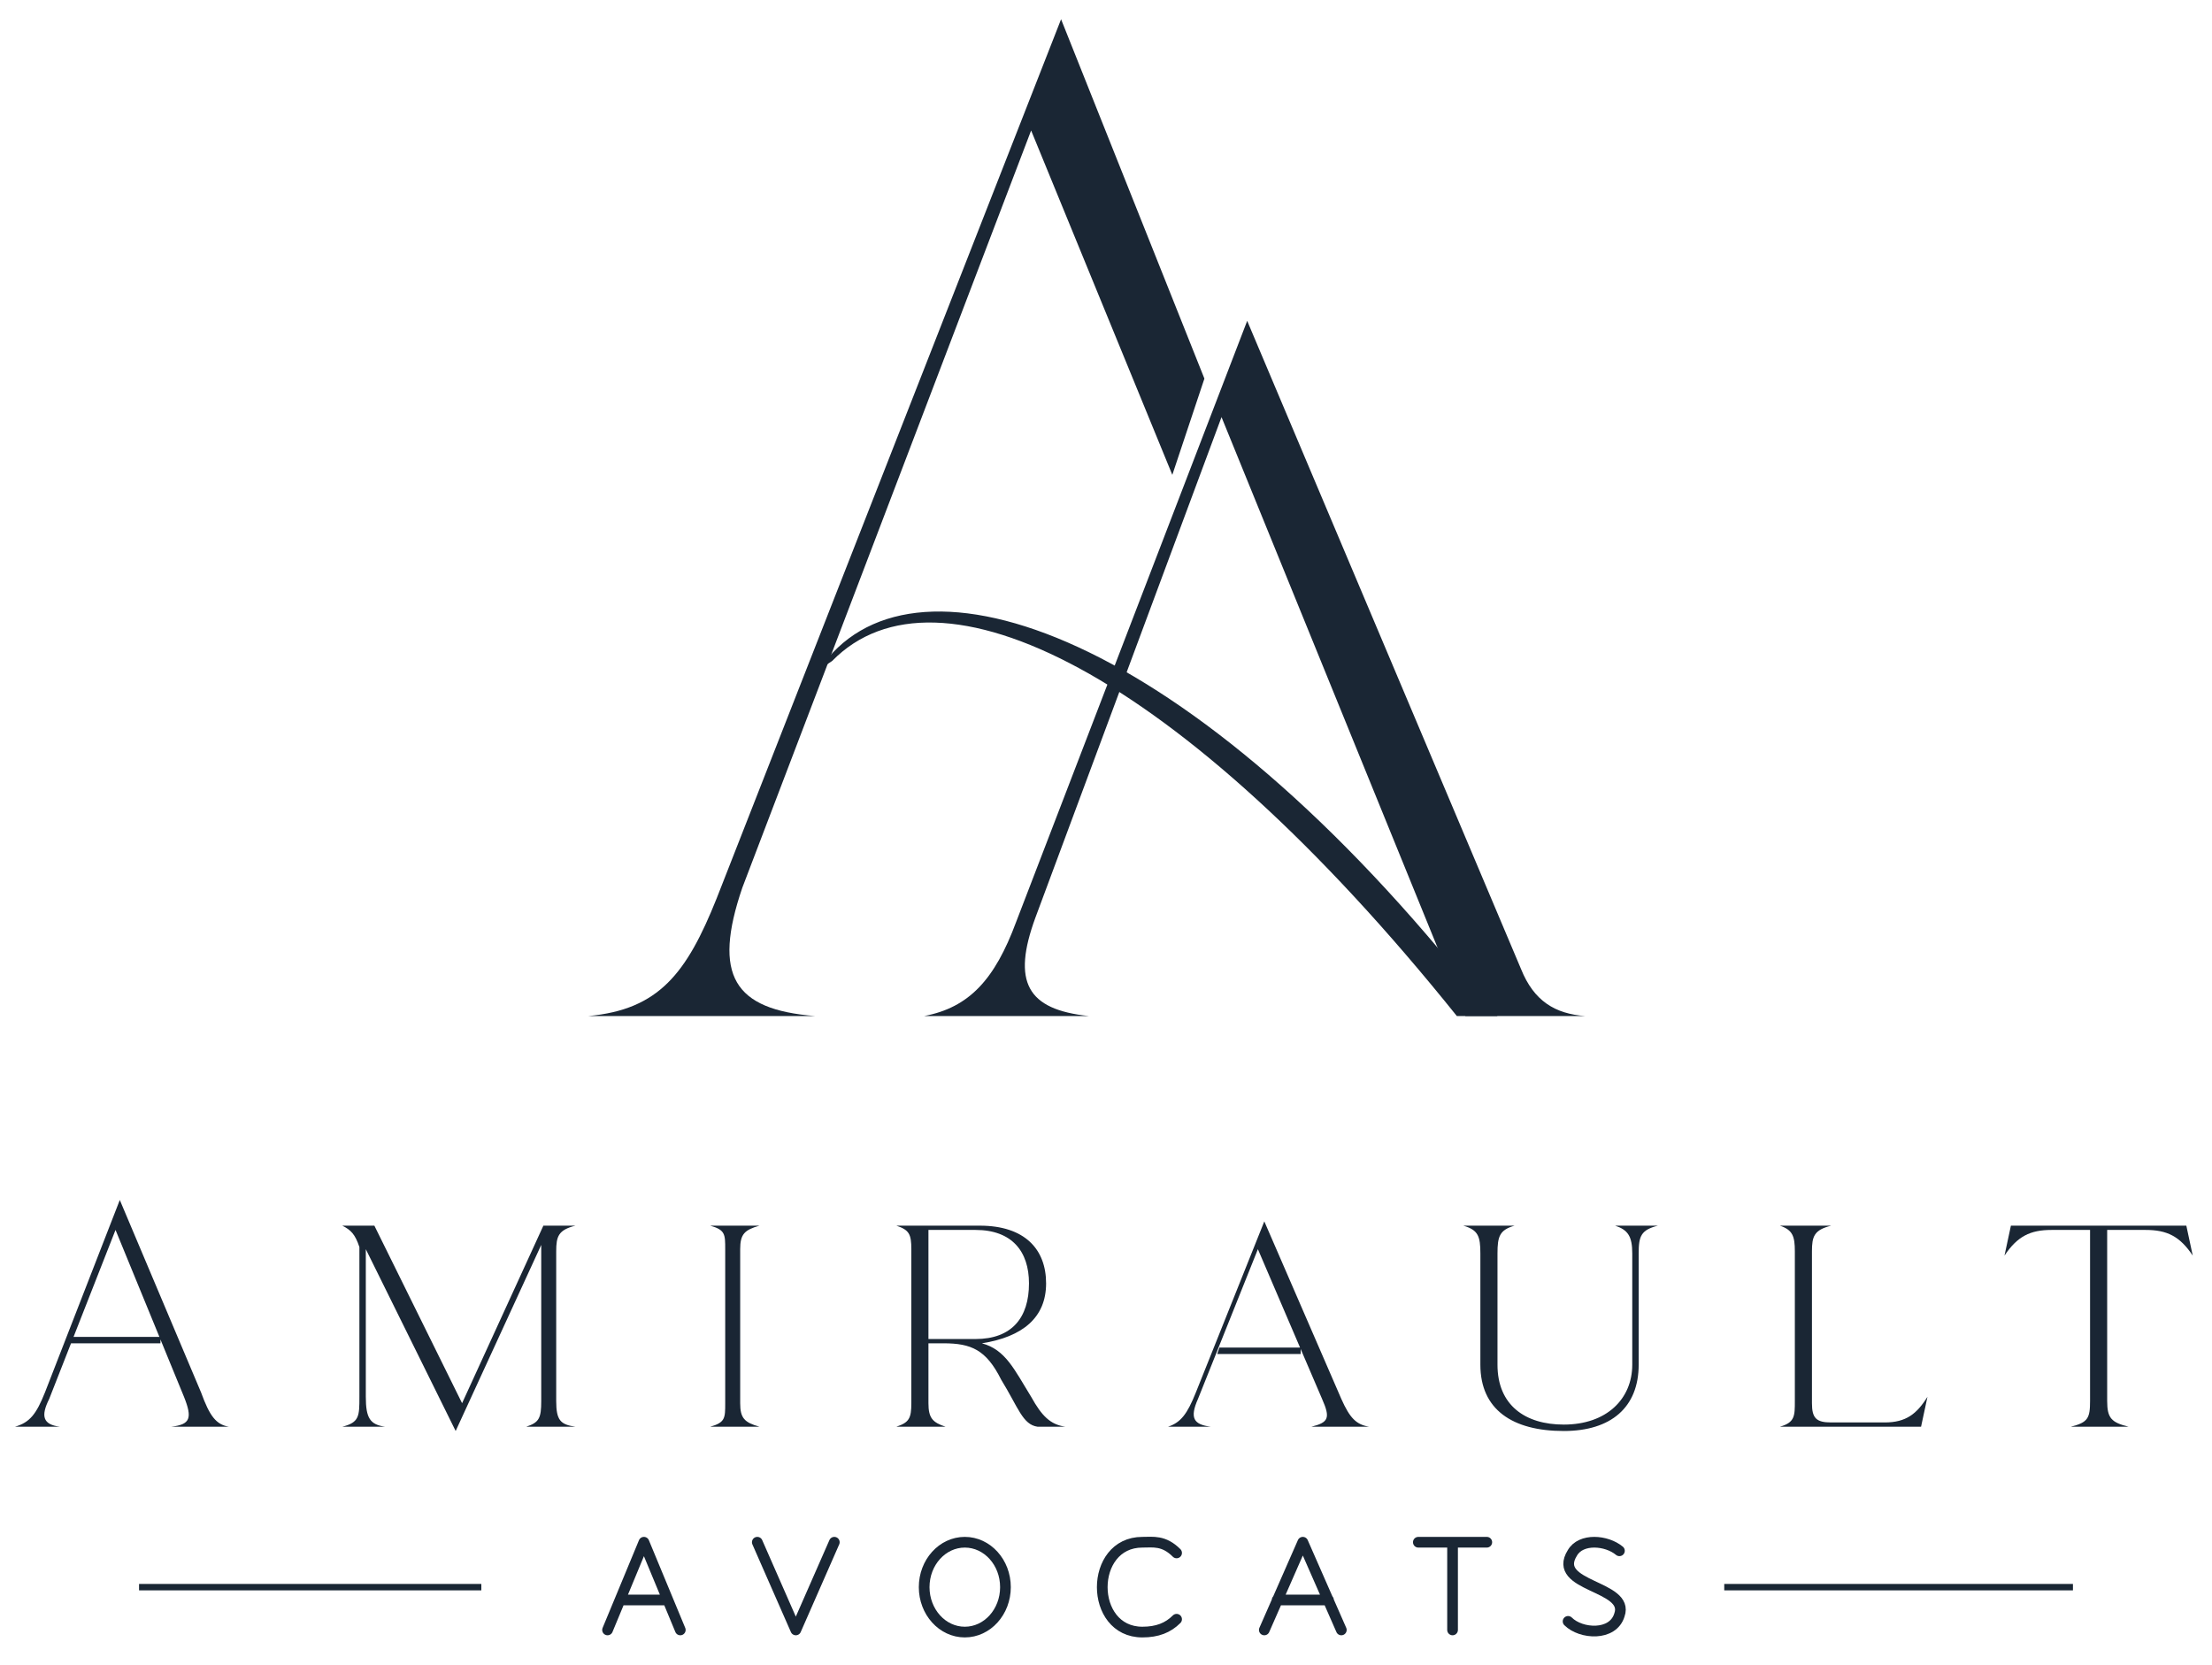
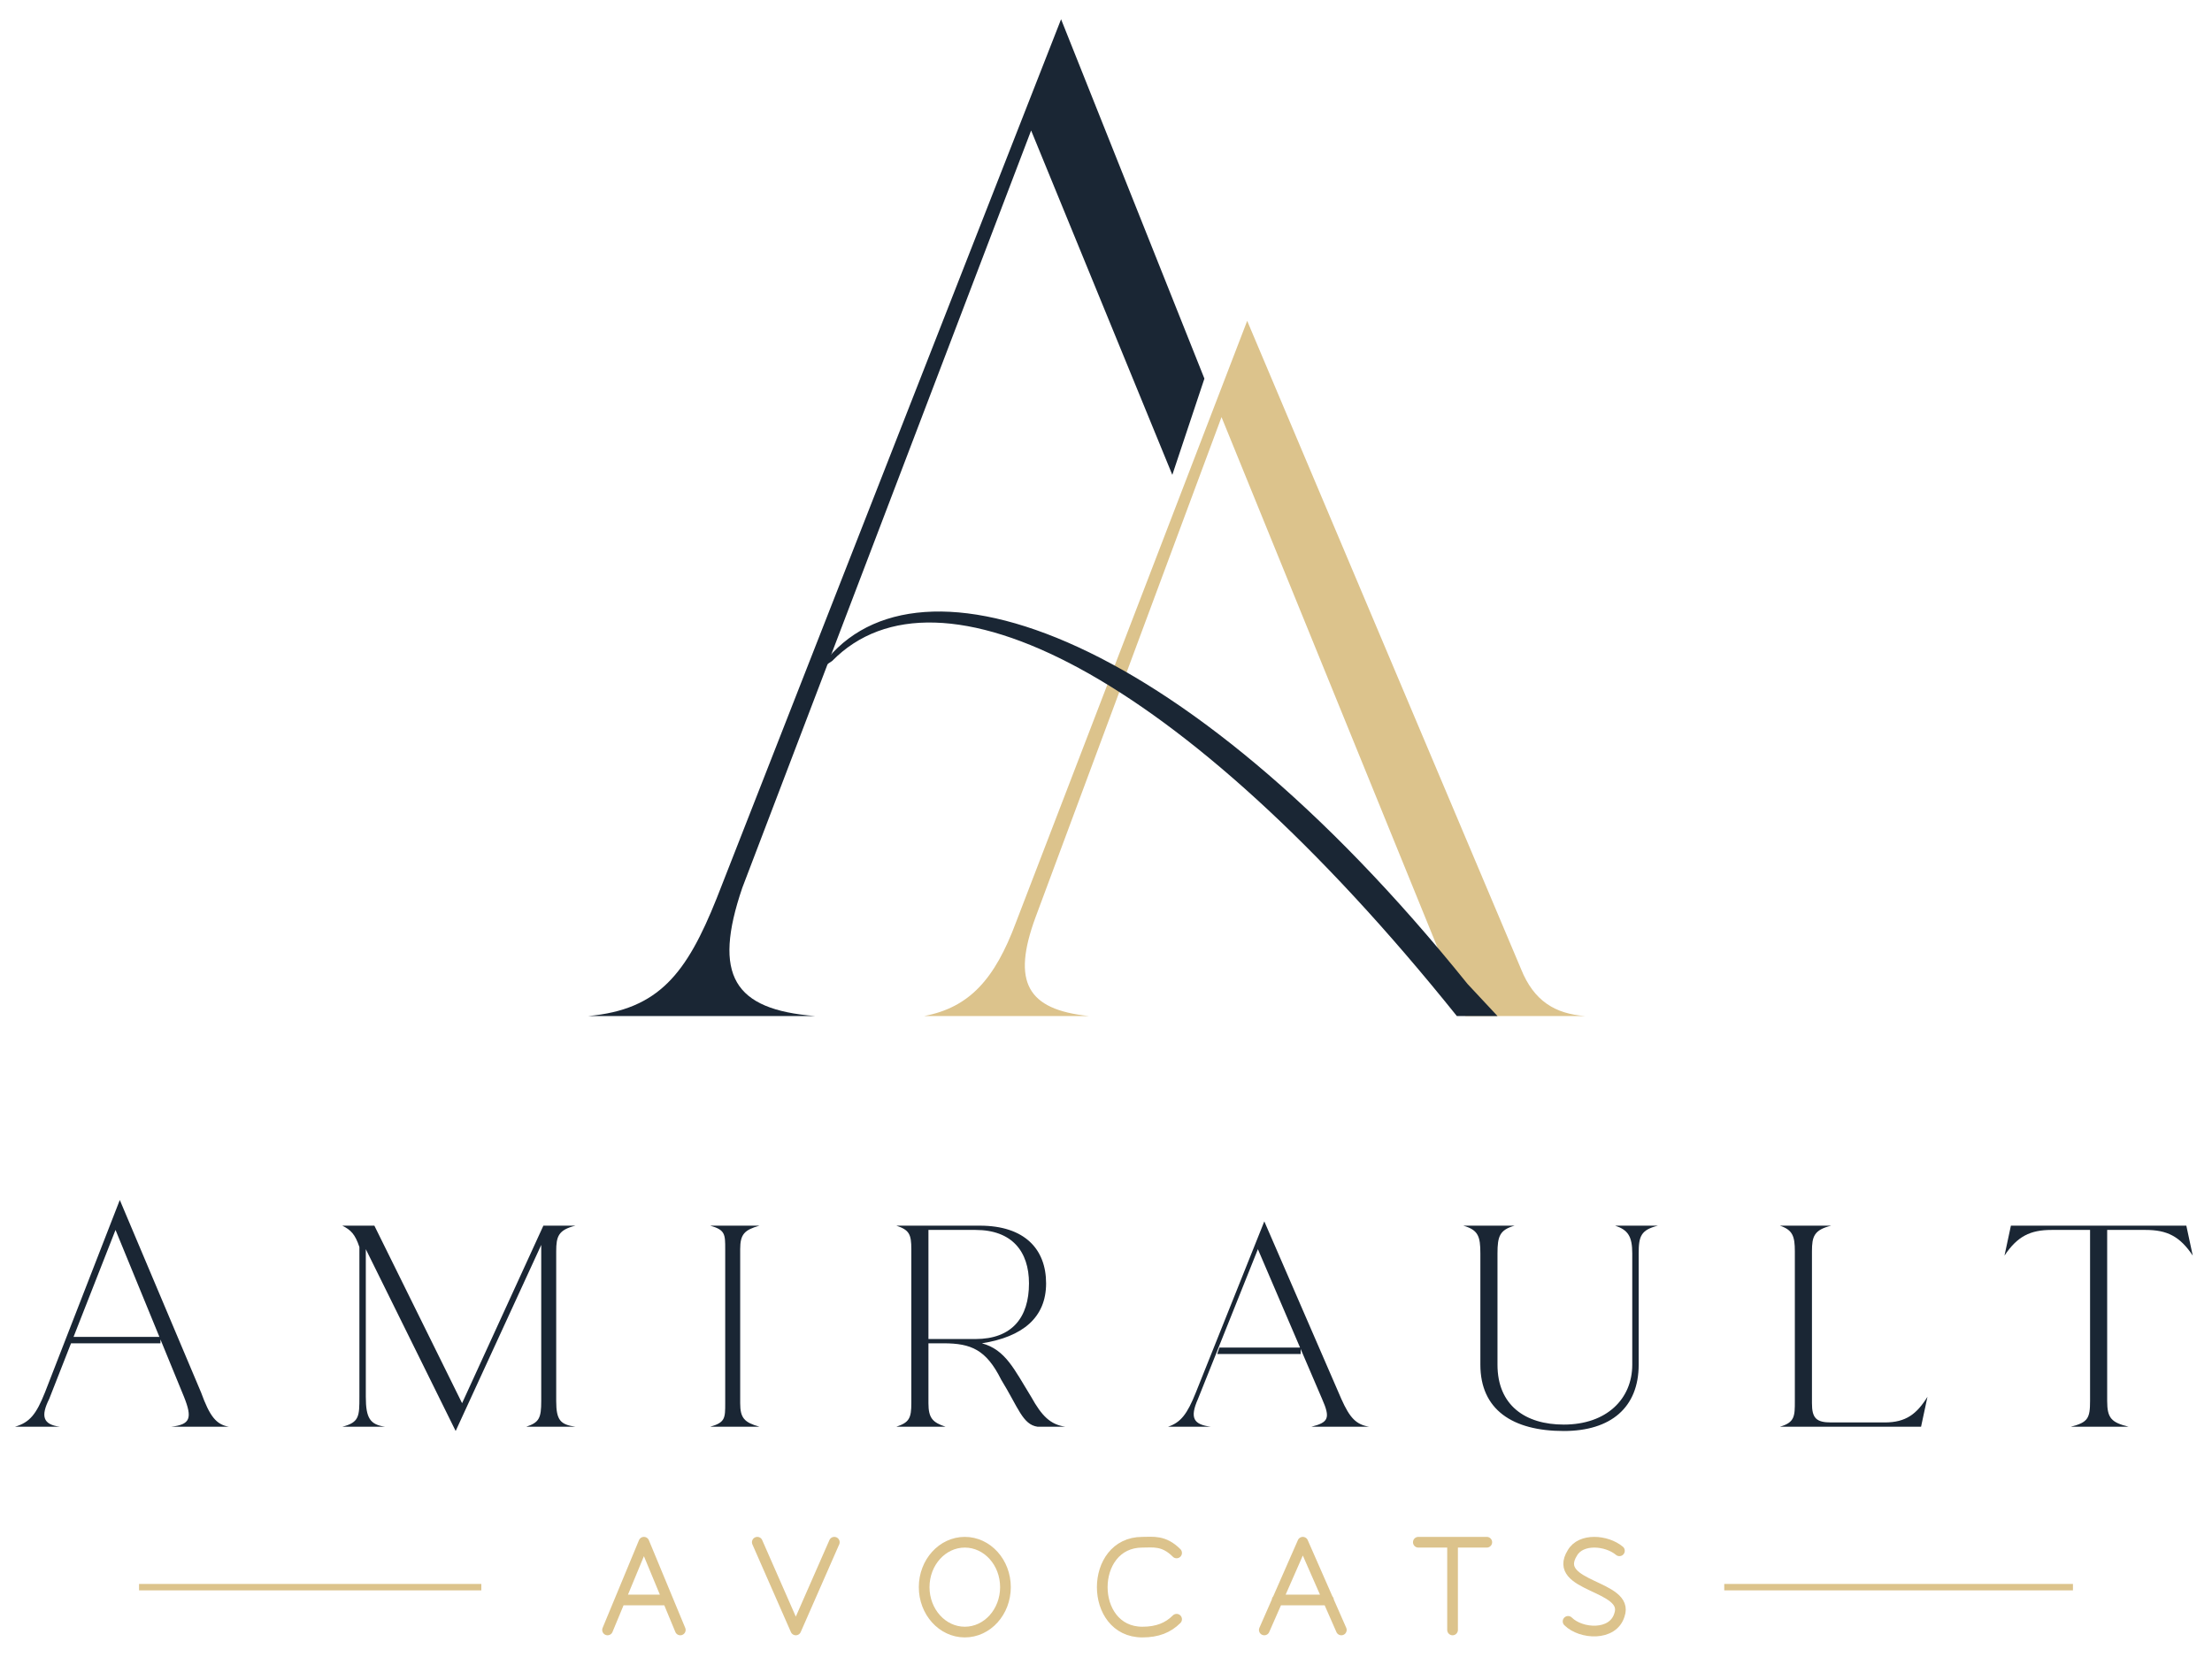
<svg xmlns="http://www.w3.org/2000/svg" viewBox="0 0 1034 778" role="img" aria-labelledby="logo-title logo-desc">
  <g fill="#1a2634">
    <path d="M496 9 L563 177 L548 222 L482 61 L347 415 C333 456 343 472 381 475 L275 475 C308 472 321 455 335 420 Z" />
-     <path d="M583 150 L711 453 C717 468 727 474 741 475 L685 475 L571 195 L484 429 C473 459 480 472 509 475 L432 475 C453 471 465 458 475 431 Z" />
+     <path fill="#dcc38c" d="M583 150 L711 453 C717 468 727 474 741 475 L685 475 L571 195 L484 429 C473 459 480 472 509 475 L432 475 C453 471 465 458 475 431 Z" />
    <path d="M383 313 C424 252 550 291 686 460 L700 475 L681 475 C551 313 438 259 389 309 Z" />
  </g>
  <g fill="#1a2634">
    <path d="M56 561 L94 651 C98 662 101 666 107 667 L80 667 C89 666 90 663 86 653 L54 575 L23 654 C19 662 20 666 28 667 L7 667 C14 665 17 661 21 651 Z M33 625 H75 V628 H32 Z" />
    <path d="M160 573 H175 L216 656 L254 573 H269 C261 575 260 578 260 585 V655 C260 664 262 666 269 667 H246 C252 665 253 663 253 655 V582 L213 669 L171 584 V653 C171 663 173 666 180 667 H160 C168 665 168 662 168 653 V583 C166 577 164 575 160 573 Z" />
    <path d="M332 573 H355 C348 575 346 577 346 584 V656 C346 663 348 665 355 667 H332 C339 665 339 663 339 656 V584 C339 577 339 575 332 573 Z" />
    <path fill-rule="evenodd" d="M419 573 H458 C479 573 489 584 489 600 C489 616 478 625 459 628 C470 631 474 640 482 653 C487 662 491 666 498 667 H485 C478 666 476 658 468 645 C461 631 454 628 441 628 H434 V656 C434 663 436 665 442 667 H419 C425 665 426 663 426 656 V584 C426 577 425 575 419 573 Z M434 575 V626 H456 C473 626 481 616 481 600 C481 585 473 575 456 575 Z" />
    <path d="M591 571 L627 654 C631 663 634 666 640 667 H613 C621 665 622 663 618 654 L588 584 L560 654 C556 663 558 666 566 667 H546 C552 665 555 661 559 651 Z M570 630 H608 V633 H569 Z" />
    <path d="M684 573 H708 C701 575 700 578 700 586 V638 C700 657 713 666 731 666 C751 666 763 654 763 638 V586 C763 578 761 575 755 573 H775 C767 575 766 578 766 586 V638 C766 658 753 669 731 669 C707 669 692 659 692 638 V586 C692 578 691 575 684 573 Z" />
    <path d="M832 573 H856 C848 575 847 578 847 585 V656 C847 663 849 665 856 665 H881 C891 665 896 661 901 653 L898 667 H832 C839 665 839 662 839 655 V585 C839 578 838 575 832 573 Z" />
    <path d="M940 573 H1022 L1025 587 C1019 578 1013 575 1003 575 H985 V655 C985 663 987 665 995 667 H968 C976 665 977 663 977 655 V575 H959 C949 575 943 578 937 587 Z" />
  </g>
-   <g fill="none" stroke="#1a2634" stroke-width="5" stroke-linejoin="round" stroke-linecap="round">
+   <g fill="none" stroke="#dcc38c" stroke-width="5" stroke-linejoin="round" stroke-linecap="round">
    <path d="M284 762 L301 721 L318 762 M290 748 H312" />
    <path d="M354 721 L372 762 L390 721" />
    <ellipse cx="451" cy="742" rx="19" ry="21" />
    <path d="M550 726 C544 720 539 721 534 721 C509 721 509 763 534 763 C541 763 546 761 550 757" />
    <path d="M591 762 L609 721 L627 762 M597 748 H621" />
    <path d="M663 721 H695 M679 721 V762" />
    <path d="M757 725 C751 720 739 719 735 726 C725 742 762 741 757 755 C754 765 739 764 733 758" />
  </g>
-   <g fill="none" stroke="#1a2634" stroke-width="3">
+   <g fill="none" stroke="#dcc38c" stroke-width="3">
    <path d="M65 742 H225 M806 742 H969" />
  </g>
</svg>
